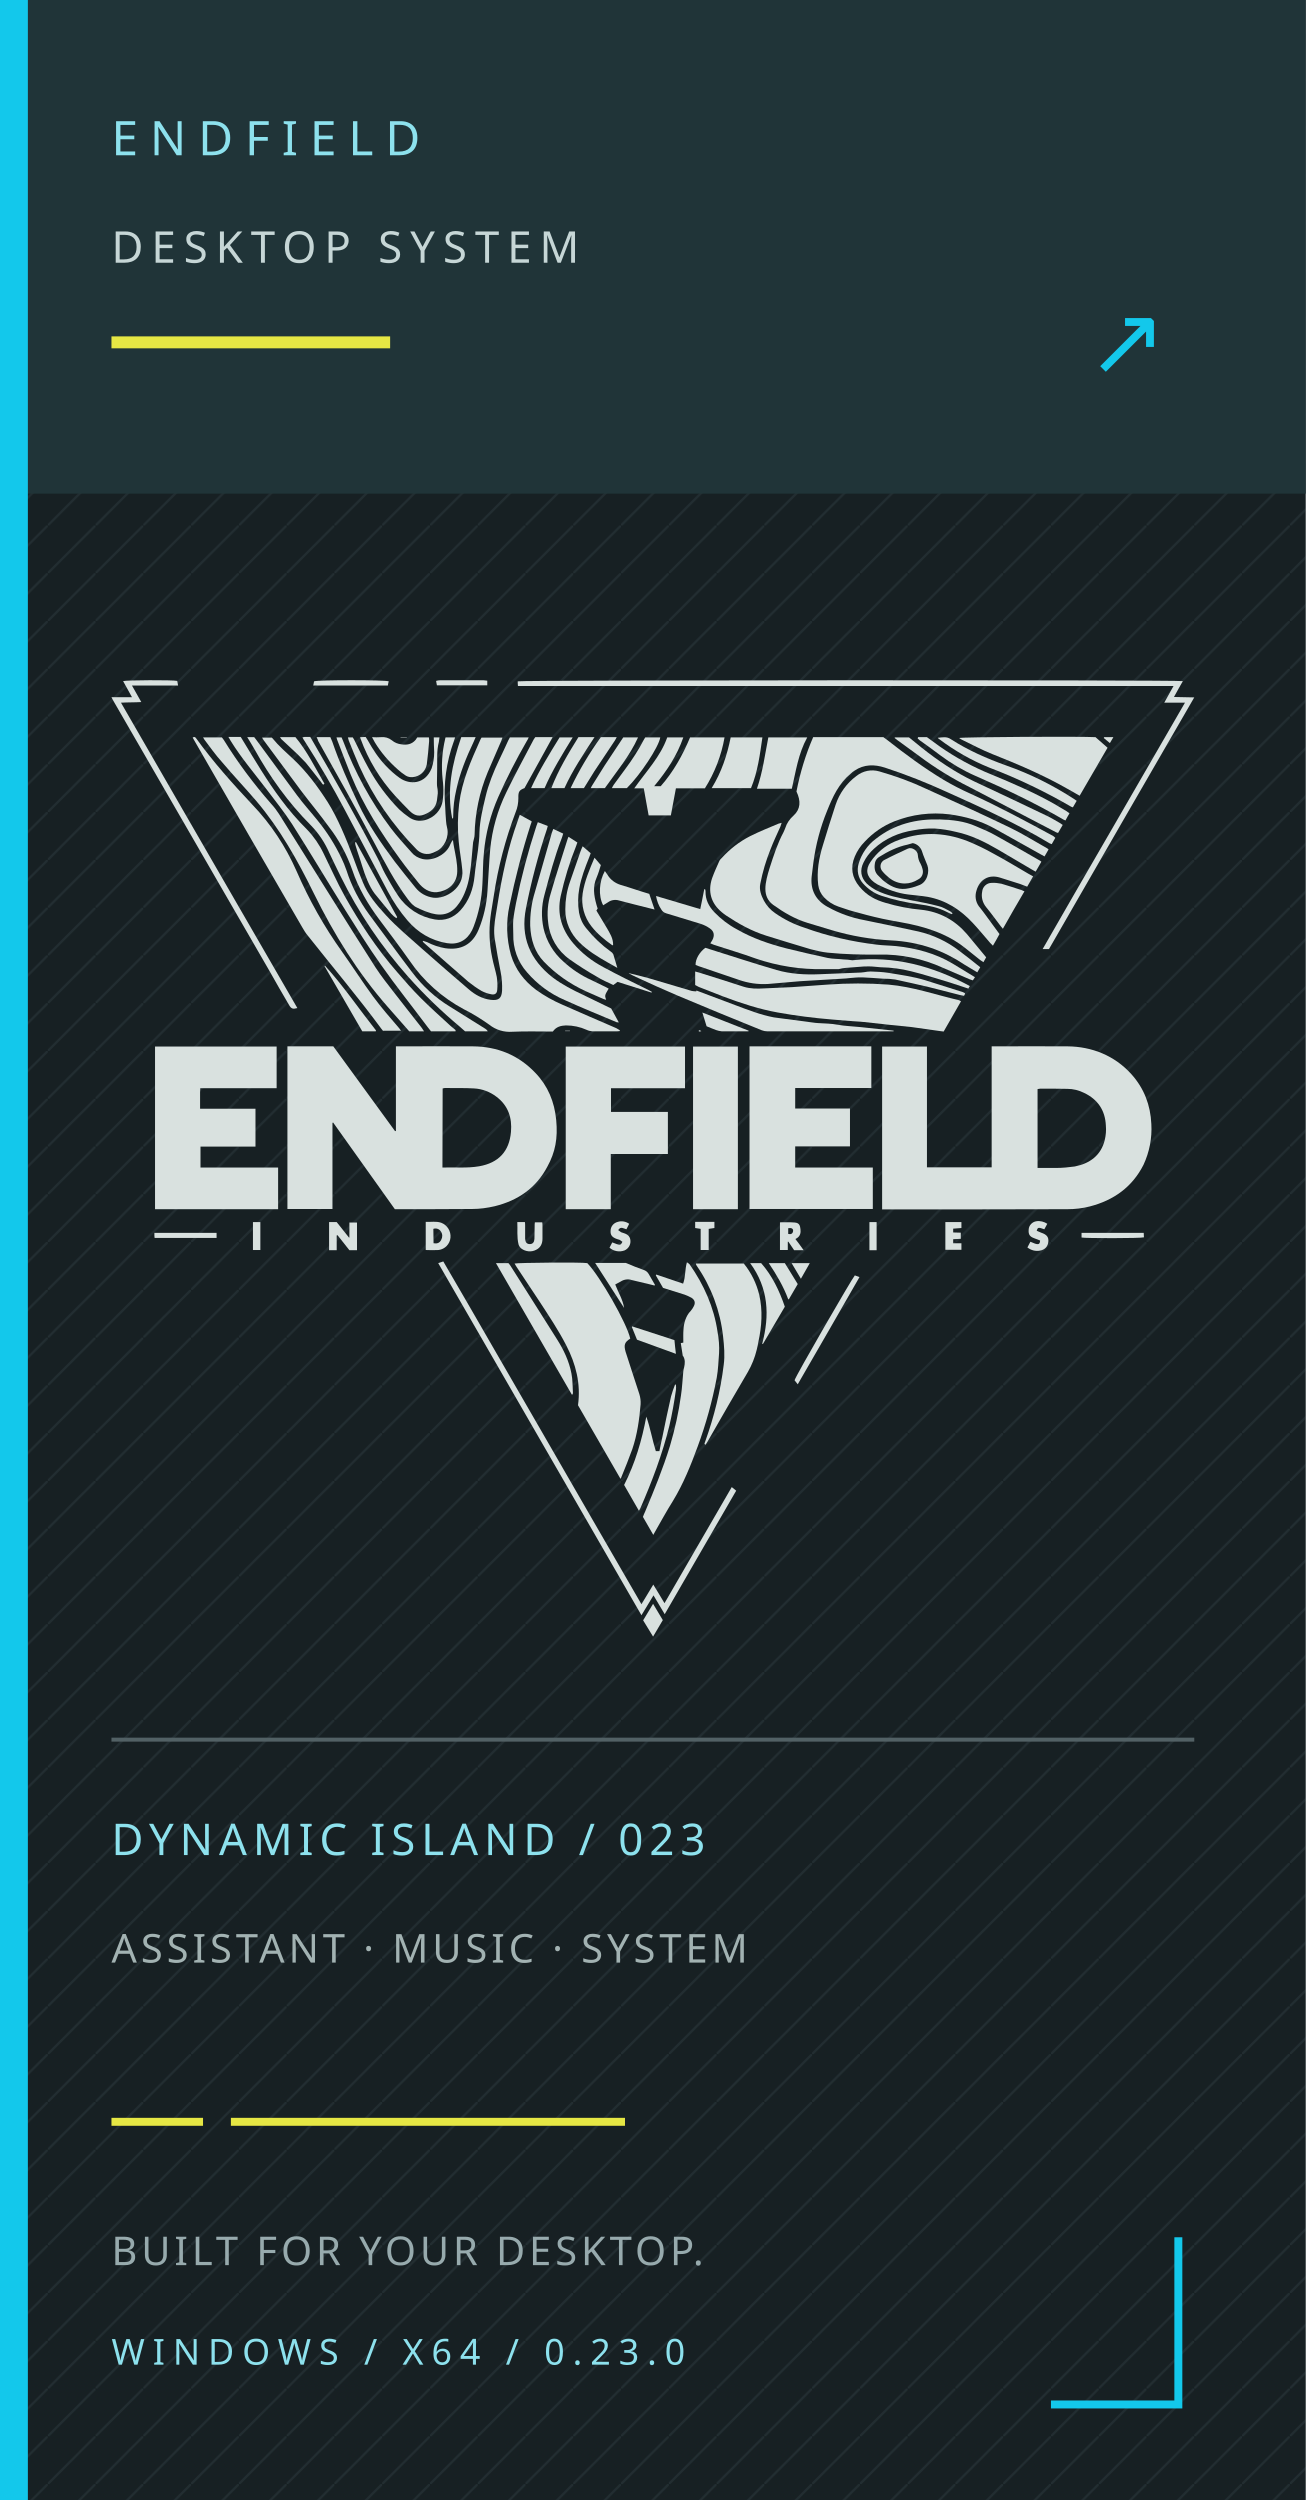
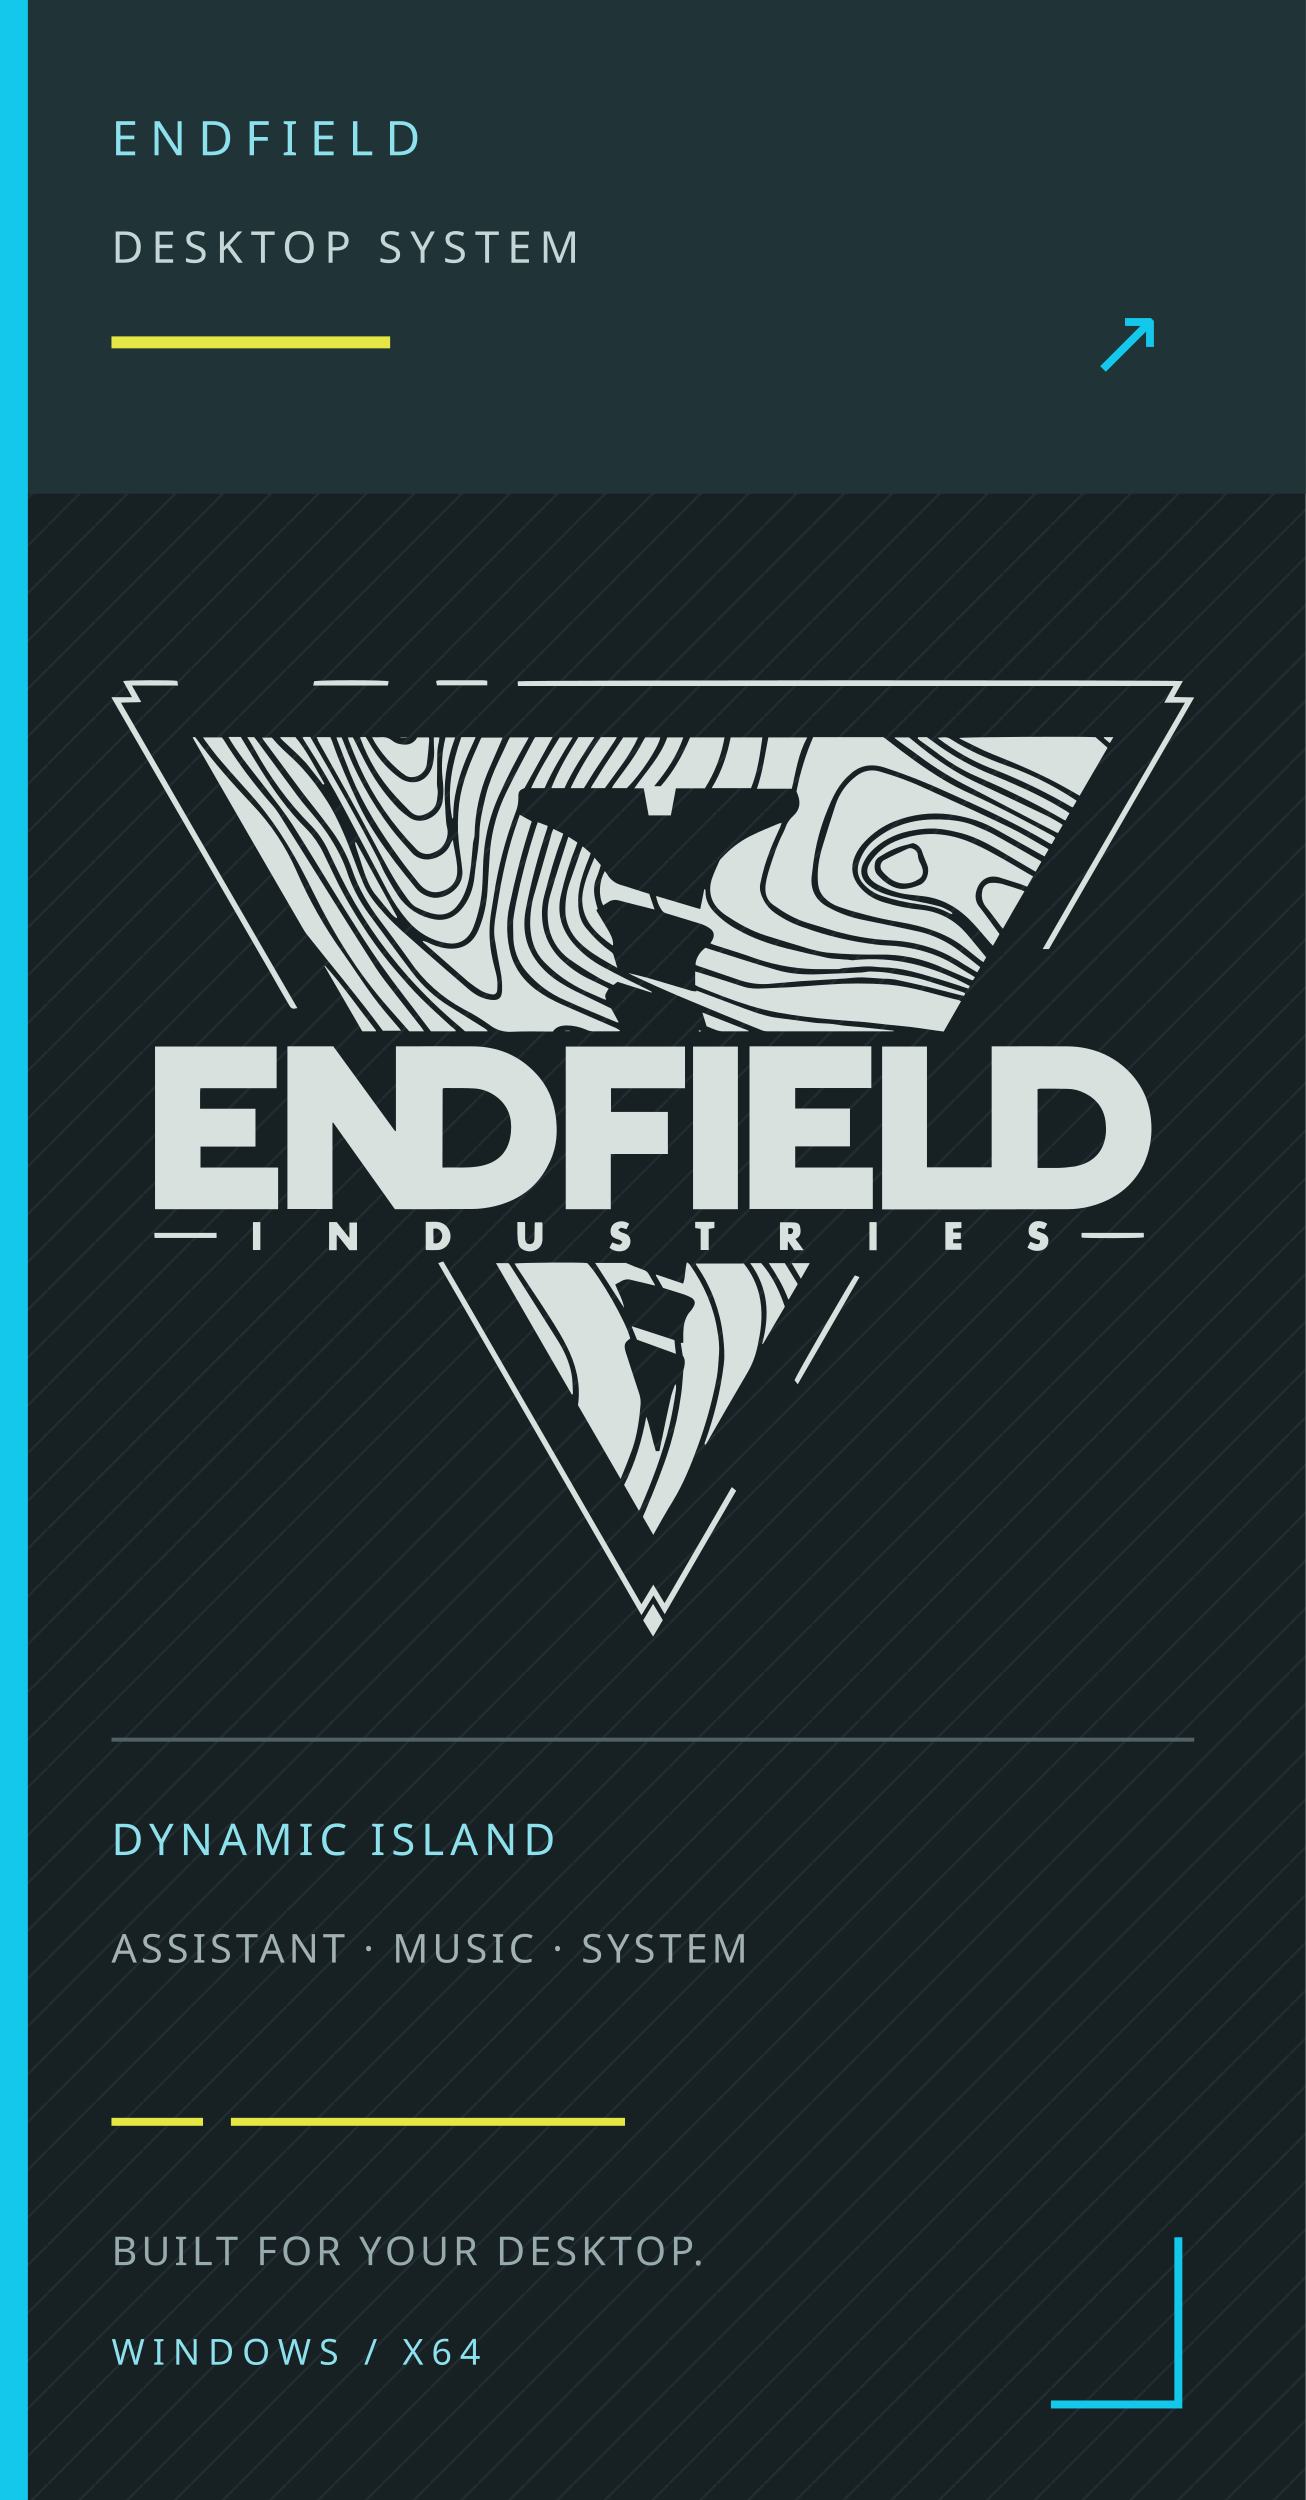
<svg xmlns="http://www.w3.org/2000/svg" width="656" height="1256" viewBox="0 0 328 628">
  <defs>
    <pattern id="lines" width="12" height="12" patternUnits="userSpaceOnUse">
      <path d="M0 12L12 0" stroke="#779097" stroke-width=".6" opacity=".12" />
    </pattern>
  </defs>
  <rect width="328" height="628" fill="#172023" />
  <rect width="328" height="628" fill="url(#lines)" />
  <path d="M0 0H328V124H0Z" fill="#203438" />
  <path d="M0 0H7V628H0Z" fill="#13c8eb" />
  <g font-family="Segoe UI,sans-serif">
    <text x="28" y="39" font-size="12" letter-spacing="3" fill="#8de1ed">ENDFIELD</text>
    <text x="28" y="66" font-size="11" letter-spacing="2" fill="#c6d6d6">DESKTOP SYSTEM</text>
    <path d="M28 86H98" stroke="#e6e744" stroke-width="3" />
    <text x="273" y="94" font-size="24" fill="#13c8eb">↗</text>
    <g transform="translate(28 155) scale(0.53125)" fill="#d9e1df">
      <g id="svg-def-game-logo">
        <path d="M104.5,239.2v40.7H83.2V203h21.7l29.2,40.1l0.4-0.1V203h1.6c11.6,0,23.2-0.1,34.8,0c11.6,0.1,21.5,4.1,29.5,12.5   c6,6.2,9.1,13.8,9.9,22.4s-0.4,15.1-4.2,22c-5.3,10.1-13.9,16-24.9,18.7c-3.5,0.8-7,1.3-10.6,1.3c-11.7,0.1-23.5,0.1-35.2,0.1H134   l-29.2-41L104.5,239.2 M156.5,260.3c5.9-0.2,11.6,0.4,17.4-0.6c9.1-1.6,14.2-7,15-16.2c0.6-6.7-1.3-12.5-6.9-16.7   c-3-2.3-6.7-3.7-10.5-3.9c-4.7-0.3-9.3-0.1-13.9-0.2l-1,0.2L156.5,260.3z" />
        <path d="M364.4,280v-76.9h21.2v57.1h30.6V203h1.8c11.4,0,22.8-0.1,34.1,0c11.4,0.1,22.2,4.3,30.2,13.2c6,6.7,9,14.6,9.4,23.5   c0.4,6.6-0.9,13.3-3.7,19.3c-5.3,10.5-14.1,16.8-25.4,19.7c-3.5,0.9-7,1.3-10.6,1.3c-28.7,0.1-57.5,0.1-86.2,0.1h-1.5 M437.9,260.5   h8.7c3,0,6-0.3,8.9-0.7c7.1-1.4,12.4-5.2,14.2-12.6c0.5-2.2,0.7-4.4,0.5-6.7c-0.3-7.2-3.8-12.4-10.3-15.5c-2.4-1.2-5.1-1.9-7.9-1.9   c-4.3-0.1-8.5-0.1-12.8-0.1l-1.3,0.2V260.5z" />
        <path d="M42,222.8c0,0.7-0.1,1.3-0.1,1.9v7.8h26.2v17.9h-26v9.9h36.7V280H20.6v-76.9h57.5v19.7H42z" />
        <polygon points="301.7,279.9 301.7,203 359.3,203 359.3,222.7 323.3,222.7 323.3,232.4 349.2,232.4 349.2,250.3 323.3,250.3   323.3,260.3 360,260.3 360,279.9  " />
        <polygon points="271.2,222.8 236.2,222.8 236.2,234 263.1,234 263.1,253.9 236.1,253.9 236.1,280 214.8,280 214.8,203.1   271.2,203.1  " />
        <path d="M446.3,104.4l-1.7,3l-1-0.4c-15.5-9.3-31.9-16.8-48.4-24.2c-9.6-4.4-19.4-8.3-29.5-11.6c-5-1.6-9.8-1.6-14.3,1.4   c-0.7,0.4-1.3,0.9-1.9,1.5c-5.6,4.6-8.5,11-11.1,17.5c-3.2,7.8-5.4,16.1-6.5,24.5c-0.3,2.2-0.5,4.4-0.8,6.5   c-0.7,6.4,1.9,11.4,7.6,14.5c5.4,3,11.2,5.1,17.2,6.2c8.6,1.8,17.1,3.5,25.7,5.4c6.9,1.6,13.5,4.7,19.1,9c3.4,2.5,6.7,5.2,10.1,7.9   c-0.5,0.8-0.9,1.6-1.4,2.4c-2.1-1.3-4.1-2.4-6-3.6c-4.9-3.3-10.2-6-15.7-7.9c-6.2-2.1-12.6-3.3-19.1-3.6   c-9.5-0.5-18.8-2.1-27.9-4.8l-11.6-3.5c-5.9-1.8-11.2-4.9-16.2-8.5c-2.6-1.9-3.7-4.5-3.7-7.6s1-6.6,2-9.8c1.9-5.9,3.7-11.6,6.6-17   c0.3-0.7,0.6-1.3,0.8-1.9c0.7-2.3,2.1-4.3,3.9-5.9c3.3-3,3.6-6.8,1.4-11.4c1.7-8.8,4.3-17.4,7.9-25.7H365l1.9,1.4   c8.5,6.7,17.2,13.1,26.6,18.8c4.1,2.4,8.3,4.6,12.6,6.5c13.4,6.1,26.4,13.1,39.3,20.1L446.3,104.4" />
        <path d="M240.7,407.5c-6.8-11.7-13.5-23.3-20.1-34.8c1.4-10.2-1-19.5-5.6-28.4c-3.7-7.2-8.2-13.9-12.7-20.8l-10.8-16.3l-0.9-1.5   c1.1-0.4,31.7-0.7,34.4-0.2c6,6.2,18.8,28.6,20.3,35.7c-2.7,1.7-3.1,3-2.2,6.2c2.2,6.7,4.3,13.4,6.5,20c0.5,1.6,0.7,3.2,0.6,4.9   c-0.6,7.2-1.6,14.3-3.9,21.1c-1.6,4.5-3.4,8.9-5.2,13.3C241.1,406.9,240.9,407.2,240.7,407.5" />
        <path d="M443.1,109.9l-1.9,3.3l-2-1.1l-21.8-12.2c-6.5-3.6-13.7-5.6-21.1-6.6c-8.8-1.1-17.8,0-26.1,3.3c-5.3,2.1-10.1,5.4-14,9.6   c-2,2-3.6,4.4-4.7,7c-2.2,5.2-1.4,10,2.2,14.3c3.6,4.3,7.6,6.3,12.5,7.7c5.4,1.6,11,2.7,16.6,3.2c8.7,0.9,16,4.9,21.7,11.5   c3,3.6,6,7.3,9.1,11c-0.4,0.7-0.8,1.4-1.3,2.3l-1.5-1l-7-5.6c-6.7-5.4-14.4-8.5-22.6-10.6c-5.4-1.4-11-2.1-16.5-3.3   s-9.5-2.3-14.2-3.6c-2.3-0.6-4.5-1.5-6.8-2.2c-2.6-0.9-4.9-2.4-6.8-4.4c-1.5-1.6-2.4-3.6-2.7-5.7c-0.8-6.5,0.3-12.8,2.2-18.9   c1.9-6.2,3.9-12.8,6-19.1c1.8-5.4,5.2-10.2,9.8-13.6c3.1-2.5,7.1-3.3,10.9-2.2c7.7,2.2,15.1,4.9,22.3,8.3c13.2,6,26.5,12,39.5,18.3   c6,2.9,11.7,6.5,17.6,9.8C442.7,109.5,442.9,109.7,443.1,109.9" />
        <path d="M208.7,196c-6.5,0-12.8-0.2-19.2,0.1c-3.9,0.3-7.8-0.9-10.8-3.3c-3.8-2.7-7.8-5.2-12-7.3c-10.3-5.5-19.2-13.4-25.8-23.1   c-4.7-6.7-9.6-13.1-14.5-19.7s-9.7-14.5-12.5-23c-2.6-7.4-6.3-14.3-11.1-20.5c-4.2-5.8-8.8-11.3-13.1-17   c-5.9-7.9-11.8-16-17.7-23.9l-0.8-1.3h4.6l0.4,0.4c2.9,3.6,6.3,6.5,9.6,9.6c6.5,6.1,11.7,13.1,16.5,20.6   c4.7,7.5,8.7,17.2,12.1,26.3c1.4,3.9,2.9,7.8,4.5,11.6c2.4,5.9,6.5,10.7,10.8,15.4c5.3,5.8,11.4,10.8,17.2,16   c7.3,6.5,14.7,12.8,22,19.1c3,2.6,6.4,4.5,10.4,5c4,0.5,5.2-0.9,5.4-4.4c0.1-3-0.1-6-0.7-8.9c-1-5-1.9-10-2.7-15.1   c-0.7-3.9-0.2-7.9,0.4-11.6c2.1-13.5,4.5-26.9,8.8-40c0.8-2.4,1.6-4.8,2.5-7.3c0-0.1,0.1-0.2,0.1-0.2l5.6,3.1   c-0.1,0.5-0.2,0.9-0.4,1.3c-4.1,12.7-7.4,25.5-10.1,38.6c-1.7,7.7-1.4,15.7,0.7,23.3c2.1,6.9,6.2,12.2,11.9,16.5   c3.9,2.8,8,5.1,12.4,7c8.5,3.8,17,7.4,25.5,11.1l1.7,1l-0.1,0.4l-1.3,0.1h-11.6c-1-0.1-1.9-0.3-2.7-0.7c-3.1-1.4-6.4-2.1-9.8-2.1   C212.5,193.2,210.3,193.7,208.7,196" />
        <path d="M401.7,181.7l-8.2,14.3l-2.3-0.3l-12.7-1.8l-10.8-1.1l-11.8-1.3l-6.8-0.5l-8.5-0.7c-8.6-0.7-17.1-1.8-25.5-3.3   c-8.9-1.6-17.4-4.4-25.9-7.6l-11.5-4.5L276,174v-6.4l1.8,0.5c7,2.2,14.1,4.4,21.1,6.7c3.2,1,6.4,1,9.6,0.8l13.3-0.6l16.8-1.2   c9.6-0.7,19.2-0.7,28.8,0c11.5,1,22.3,4.8,33.4,7.4L401.7,181.7" />
        <rect x="275" y="203.1" width="21.2" height="76.9" />
        <path d="M269.2,343.3l1.2-0.2c0-2.2-0.1-4.3,0.1-6.5c0.1-2.2,1-6.2,3.4-8.5c0.6-0.7,1.1-1.5,1.5-2.3c0.8-1.6,0.4-2.9-1.1-3.9   c-1.1-0.6-2.2-1.1-3.3-1.5l-10.2-3.2l-3.4-5.9l0.2-0.4l12.7,4.3c1.2-3.2,0.8-6.6,1.8-10.1c0.5,0.3,0.9,0.6,1.3,1   c6.7,9.6,11.5,20.2,13.2,32c0.6,3.3,0.9,6.7,0.7,10c-0.3,3.9-0.4,7.7-1.1,11.6c-2.1,11.1-5.1,21.9-9,32.5   c-3.3,9-6.8,17.7-11.8,25.9c-2.9,4.6-5.5,9.4-8.2,14.1l-1,1.8c-1.7-3-3.3-5.7-4.9-8.5c0.3-0.8,0.6-1.6,1-2.4   c4.3-10.2,8.5-20.5,11.8-31.2c2.3-7.8,4.1-15.8,5.2-23.9c0.6-3.8,0.7-7.6,1.1-11.4c0.1-0.6,0.2-1.3,0.4-1.9   c0.4-1.8,0.5-3.5-0.4-5.1c-0.2-0.1-0.3-0.3-0.3-0.5L269.2,343.3" />
        <path d="M408.3,170.3l-1,1.5l-1.5-0.5l-12.8-5.5c-9.4-4.3-19.7-6.4-30-6.2c-8.1,0.1-16.2-0.1-24.3-0.9c-2.7-0.3-5.4-0.9-8-1.6   c-7-2.1-14-4.2-21-6.4s-13.1-5.6-19.1-9.6c-0.7-0.5-1.4-1-2.1-1.6c-5-4.2-6.6-9.7-4.5-16c1-2.8,2.3-5.6,3.5-8.3   c0.3-0.5,0.7-1,1.1-1.3c3.8-4.2,8.3-7.7,13.4-10.3c4.4-2.2,8.9-4,13.4-5.9l1.5-0.4c-0.2,0.6-0.4,1.2-0.6,1.8   c-1.6,3.6-3.3,7.1-4.7,10.8c-2.1,5.2-3.7,10.6-4.8,16.2c-0.6,2.9,0.4,5.5,1.7,8c1.3,2.4,3.1,4.4,5.3,5.9c4.3,3,8.9,5.3,13.9,6.9   c11,4,22.4,6.6,34.1,8c3,0.4,6.2,0.4,9.3,0.7c9.4,1,18.5,3.4,26.7,8.3L408.3,170.3" />
        <path d="M435.8,122.6l-2.8,4.9l-3.4-1.3l-9.5-3c-5.2-1.6-9.6,0.8-11.1,6.2c-0.8,2.5-0.4,5.2,1.1,7.3c1,1.3,2.1,2.6,3,3.9l6.8,9.3   c-1,1.9-2,3.6-3.1,5.5l-1.3-1.3c-2.7-3.1-5.3-6.3-8.1-9.3c-5.9-6.4-12.8-10.9-21.5-12.5c-3-0.5-6-0.7-9.1-1.1   c-5.1-0.6-9.9-2.4-14.5-4.7l-1.7-1.1c-3.6-2.7-4.2-6-1.7-9.6c2.9-4.3,6.9-7.7,11.6-9.7c11.4-4.7,22.9-4.6,34.4-0.1   c4.2,1.7,8.3,3.7,12.2,5.9c5.6,3,11,6.3,16.5,9.5L435.8,122.6 M378.9,106.9l-2.4,0.7c-4.9,1-9.3,3.2-13.6,5.9   c-0.9,0.6-1.5,1.4-1.8,2.4c-0.5,2.4-0.4,4.7,1.6,6.5c0.7,0.6,1.2,1.3,1.9,1.9c3.2,2.7,6.7,4.7,11,4.2c2.1-0.3,4.1-0.8,6-1.6   c4.2-1.3,5.3-6.6,4.2-9.5s-1.8-4.2-2.5-6.5C382.7,108.9,381,107.3,378.9,106.9" />
        <path d="M128.5,195.8l-0.8-1c-11.1-15.1-23.3-29.5-34.9-44.2c-1-1.2-1.8-2.5-2.6-3.9c-17-29.3-34-58.6-50.9-88.1l-0.9-1.6   c0.7-0.5,1.2-0.3,1.6,0.3c8.1,11.2,17.3,21.5,26.7,31.5c8.7,9.1,15.7,19.7,20.8,31.3c5.9,13.6,13.1,26.4,21.7,38.4   c4.9,6.9,9.5,14.1,14.5,20.9c3.9,5.3,8.2,10.2,12.4,15.1l0.8,1.1H128.5z" />
        <path d="M443.3,157h-3l16.8-29.2c5.6-9.6,11.2-19.3,16.8-29l16.7-28.9l17-29.4h-9.8l4.4-7.9h-310c-0.1-0.9-0.1-1.6-0.1-2.2   c1.3-0.6,312.4-0.7,314.5-0.1c-1.4,2.4-2.7,4.8-4.2,7.5L512,38C488.9,77.9,466.1,117.4,443.3,157" />
        <path d="M280.4,391c0.1-0.4,0.2-0.9,0.4-1.3c4.2-11.7,7.2-23.8,8.7-36.1c0.6-4.4,0.2-9-0.3-13.4c-1.3-12-5.6-23.6-12.5-33.5   l-0.3-0.6c-0.1-0.1,0-0.2,0-0.4h22.6c3.5,4.3,6,9.4,7.3,14.8c1.7,7.4,1.2,14.8-0.4,22.2c-0.2,1.3-0.5,2.5-0.8,3.8   c-0.9,3.7-2.3,7.2-4.2,10.5c-6.5,11-12.8,22-19.1,33l-0.9,1.4L280.4,391" />
        <path d="M188.4,56.9h8.9c-0.3,0.7-0.6,1.3-1,1.9c-4.9,8.5-9.4,17.3-13.4,26.3c-3.7,8.4-6,17.3-6.8,26.4c-0.5,4.8-0.4,9.8-0.7,14.7   c-0.3,6.9-1.7,13.8-4.2,20.3l-0.7,1.6c-2.4,4.8-6.6,7-11.9,6.1c-7.6-1.3-13.7-5-18.6-10.7c-3.6-4.2-6.7-8.8-9.3-13.7l-20.2-38.3   c-5.9-11.2-12.3-22.1-19.2-32.9c-0.4-0.5-0.7-1.1-1-1.7l1-0.2H94l1.1,1.9c10.6,18.3,21.1,36.7,30.8,55.5c1.3,2.4,2.2,5,3.5,7.3   c1.3,2.4,3.9,7,6.1,10.3c4,6,10.3,10.1,17.4,11.3c4.7,0.8,8.8-0.8,12-4.2c4.2-4.6,6.2-10.2,6.8-16.4c0.4-4.1,1.1-8.2,1.6-12.2   c0.3-2.8,0.7-5.6,0.7-8.5c0.2-5.7,1.6-11.3,2.9-16.8c1.3-5.6,3.8-11.9,6.5-17.5c1.5-3,2.8-6,4.2-9L188.4,56.9" />
        <path d="M97,56.8h6.5l0.9,2.1c3.4,10,7.8,19.7,12.3,29.3s10.8,18.8,17.3,27.5c3.2,4.2,6.5,8.2,9.8,12.3c2.1,2.6,5,4.2,8.3,4.7   c6.1,0.8,14.7-4.8,13.8-13c-0.4-4.5-1.3-9-1.7-13.5c-0.6-6-0.5-11.9,0.2-17.9c1.3-10.7,5.6-20.4,9.9-30c0.2-0.5,0.4-0.9,0.7-1.3   h9.9c-0.2,0.6-0.4,1.1-0.6,1.6c-2.2,5-4.3,9.9-6.4,14.8c-3.9,9.4-6,19.4-6.2,29.6c0,1.2-0.5,2.3-0.7,3.5l-0.9,9.9   c-0.5,4.3-1,8.7-2.6,12.8c-0.7,2-1.7,4-2.9,5.8c-3.3,5-7.5,6.7-13.3,5.1c-2.4-0.7-4.6-1.6-6.8-2.7c-1.9-0.8-3.1-2.4-4.3-3.9   c-6.3-8.4-11.1-17.7-16-26.9c-8.6-16.1-17.5-32.1-26.4-47.9C97.6,58.1,97.4,57.6,97,56.8" />
        <path d="M195.3,80.9c-2.4,0.9-3,1.6-2.9,4.7c0,2.3-0.4,4.6-1.3,6.7c-4.8,12.7-8.3,25.9-10.3,39.4c-0.5,3.5-1.2,6.9-1.6,10.3   c-0.8,6.3-0.5,12.7,0.8,18.9c0.6,3.2,1.6,6.2,2.2,9.3c0.3,2,0.4,4.1,0.2,6.1c-0.1,1.7-1.1,2.4-2.7,2.1c-1.6-0.3-3.2-0.8-4.7-1.6   c-2.2-1.3-4.2-2.7-6.2-4.3c-7-6-13.9-12.2-20.9-18.3l-0.7-0.7l0.1-0.4l1.9,0.6c2.7,1.4,5.6,2.4,8.6,2.9c7.5,1.1,12.9-1.8,15.8-8.8   c2.4-5.8,3.8-12,4.2-18.3c0.5-6.6,0.7-13.2,1.3-19.8c0.9-9.3,3.5-18.4,7.6-26.8c4.1-8.5,8.6-16.7,13-25.1l0.7-1h8.2   C204.2,64.9,199.8,72.7,195.3,80.9" />
        <path d="M147.8,195.9h-7l-10.2-11.6c-14.2-16.2-25.4-34.3-34.9-53.6c-7.6-15.5-16-30.5-27.2-43.7c-5.3-6.2-11-12.2-16.3-18.5   c-3-3.3-5.6-7-8.3-10.6l-0.6-1h8.9l0.9,1.2c6.6,10.7,14.1,20.7,22.4,30.2c1.4,1.5,2.6,3.1,3.7,4.8c8.4,13.3,16.6,26.6,25,39.9   c6.8,10.9,13.7,21.8,20.6,32.6c2.8,4.3,6,8.3,9.1,12.3c4.2,5.5,8.5,10.8,12.7,16.2C147,194.6,147.3,195.2,147.8,195.9" />
        <path d="M457.8,84.5l-5.8-3.3c-11.4-6.5-23.4-11.6-35.5-16.4c-4.8-1.9-9.4-4.4-14-6.6c-0.6-0.3-1.2-0.6-1.7-1   c1.2-0.5,57.9-0.8,64.5-0.4l5.7,5L457.8,84.5" />
        <path d="M283.1,154.4l1-1.6c1.2-2.2,0.9-4.2-1.2-5.6c-1.3-0.9-2.7-1.6-4.2-2.1l-16.4-5c-1-0.3-1.8-0.9-2.3-1.8   c-1.3-1.9-2.1-4.1-2.5-6.4l20.9,6.2c0.7-3.2,1.3-6.3,1.9-9.4h0.4c0.1,0.3,0.2,0.7,0.2,1c-0.1,3.9,1.5,7,4.1,9.8   c3.2,3.3,6.8,6.1,10.8,8.2c7.3,4.2,15.2,6.9,23.4,9c6.5,1.6,13,3.1,19.5,4.5c2.4,0.5,5,0.4,7.4,0.7c1.4,0,2.8,0.2,4.2,0.4   c19.8-2.2,38.1,2.7,55.6,12.2c-0.3,0.4-0.5,0.8-0.7,1.2l-8.8-2.9c-6.1-1.8-12.1-3.8-18.3-5.3c-4.7-1.2-9.5-1.8-14.4-1.9   c-1.8-0.1-3.6-0.4-5.4-0.4c-1.6,0-3.2,0-4.7,0.2l-6.4,0.5c-1.1,0.1-2.3,0.3-3.4,0.6h-7.1c-10.9,0.2-21.7-1.5-32-5   c-6.5-2.4-13.2-4.3-19.8-6.5l-1.7-0.7" />
        <path d="M262.8,56.9h7.6c-3,8.7-7.9,16-13.8,23.1h3.1c6-6.8,10.4-14.7,13.9-23.1h16.3c-1.5,8.6-4.7,16.8-9.3,24.1h-13.7   c-0.8,4.3-1.6,8.5-2.4,12.8h-10.5c-0.7-4.2-1.6-8.5-2.3-12.8h-4.5C252.9,72.9,259.6,66,262.8,56.9" />
        <path d="M256.3,462.6l-5.7,9.4c-32.1-55.6-64-110.9-96.1-166.5l2.4-0.8c7.9,13.5,15.7,27,23.4,40.4l23.4,40.5l23.3,40.4l23.6,40.8   l5.6-9.3c1.8,3,3.5,5.7,5.3,8.8l31.8-54.9l2.1,1.7l-33.8,58.4L256.3,462.6" />
        <path d="M162.7,195.9h-11.6l-1.5-1.9c-7.4-9.9-15.1-19.5-22.2-29.6c-5.9-8.3-11.3-17-16.7-25.6c-8.5-13.6-16.7-27.4-25.3-40.9   c-3.8-5.9-8.3-11.4-12.5-17c-5.6-7.3-11.6-14.4-16.5-22.3l-1.1-1.9h5.8c0.3,0.5,0.7,1,1,1.6c5.8,9.5,11.4,19.1,18.1,28   c3.7,5,7.8,9.7,12.2,14.1c3.2,3.3,5.9,7.2,7.9,11.4c3.3,6.7,6.3,13.5,9.9,20c7.2,12.8,15.2,25,24.9,36.1c3.6,4.2,7.3,8.4,11.2,12.3   c3.9,3.9,9.3,8.8,14,13.1l2.4,2L162.7,195.9" />
        <path d="M64.2,56.8h3.3c0.4,0.6,0.9,1.1,1.3,1.7c6.3,8.5,12.5,17.1,18.9,25.7c3,4.1,6.5,7.9,9.7,11.9c4.5,5.5,8.3,11.5,11.4,18   c0.9,1.8,1.6,3.7,2.3,5.6c2.4,7.5,6.1,14.6,10.8,21c6.8,9.1,13.4,18.3,20.3,27.3c4.9,6.5,10.9,12,17.8,16.2l16.8,10.5   c0.5,0.3,0.9,0.7,1.1,1.2h-10.7l-2.5-2.2c-8.6-7.2-16.8-15.1-24.3-23.5c-12.8-14.4-23.6-30.4-32.1-47.7c-1.8-3.7-3.6-7.3-5.3-11   c-2.1-4.8-5-9.2-8.6-12.9c-10.8-10.8-19.5-23-26.9-36.3C66.5,60.5,65.4,58.8,64.2,56.8" />
        <path d="M236.3,185.1l3.6,6.6l-1-0.1c-8.2-3.5-16.5-6.8-24.6-10.5c-6.8-2.9-12.9-7.4-17.8-13.1c-4.4-4.9-6.7-11.4-6.5-18   c0-2.2-0.2-4.5,0-6.8c0.2-2.2,0.8-5.3,1.3-8c2.5-12.3,5.7-24.4,9.6-36.3c0.2-0.6,0.4-1.1,0.7-1.9l4.7,1.8c-0.1,0.6-0.3,1-0.4,1.5   c-4.1,12.2-7.4,24.7-9.9,37.4c-2.7,13.6,1.9,24.3,12.6,32.7c4.5,3.4,9.4,5.9,14.5,8.3L236.3,185.1" />
        <path d="M106.4,56.9h2.4c0.2,0.6,0.6,1.3,0.8,1.9c5.5,14.6,13,28.4,22.4,40.9c3.1,4.1,6.6,7.9,9.9,11.6c1.3,1.6,3.1,2.6,5.1,3.1   c4.7,1.1,10.6-1.7,12.8-6c0.4-1,0.9-1.9,1.4-2.8h0.3c0.1,1.1,0.3,2.2,0.5,3.3c0.7,3.8,1.6,7.5,1.5,11.4c-0.1,6.2-4.9,9.3-9.6,9.8   c-3.6,0.3-6.6-1.7-8.8-4.5s-5.9-7.3-8.6-11.1c-9.1-12.5-17.4-25.4-23.3-39.8c-2.2-5.6-4.4-11.1-6.5-16.7   C106.6,57.5,106.5,57.2,106.4,56.9" />
        <path d="M403.6,177.9c0,0.2,0,0.4-0.1,0.5c-0.1,0.3-0.3,0.5-0.4,0.7l-1.6-0.3l-14.9-3.8c-5.3-1.3-10.6-2.4-16-3.6   c-1.9-0.3-3.9-0.4-5.9-0.4c-3.1-0.2-6.2-0.5-9.3-0.6c-3.1-0.1-4.2,0.2-6.2,0.3l-1.9,0.2l-21.7,1.3l-15.1,1.3c-4.8,0.3-9.5-0.4-14-2   l-18.8-6.4l-1.5-0.6c-0.1-2.7,1.8-6,4.6-8.1l1.9,0.6c10.6,3.3,21.1,6.8,31.8,9.9c6.6,1.9,13.5,2.3,20.3,2l19.6-0.8   c1-0.1,2-0.2,3-0.4l1.6-0.1c2.7,0.1,5.4,0.2,8.1,0.6c6,1,12.1,1.8,17.9,3.6l17.7,5.6L403.6,177.9" />
        <path d="M158,56.9h4.5c-0.2,0.7-0.4,1.3-0.6,1.8c-3.6,9.9-5,20.4-4.1,30.9c0.1,2.3,0.2,4.5,0.4,6.8c0.1,1.1,0.2,2.1,0.5,3.2   c1.1,4.2-1.3,9.5-5.2,11.2c-0.9,0.5-1.8,0.8-2.8,1.1c-2.4,0.5-4.8-0.3-6.5-2.1C133,98.4,123.7,85,117.1,70.3   c-1.7-3.9-3.3-7.9-4.9-11.9c-0.1-0.4-0.2-0.9-0.4-1.5h2.3l0.7,1.2c2.2,4.5,4.4,9.1,6.8,13.4c3.9,7.1,8.8,13.7,14.5,19.5   c1.4,1.3,2.9,2.5,4.5,3.6c4.7,3.5,10.5,1.1,13.2-1.9c2.7-3,2.9-5.7,3.1-8.9c0.1-2.4,0-4.7-0.3-7c-0.7-6.4-0.3-12.9,1.2-19.2   C157.8,57.4,157.9,57.1,158,56.9" />
        <path d="M245.1,168.5c2.9,0.7,5.8,1.4,8.7,2.2l20.6,6.1c0.7,0.1,1.4,0.2,2.1,0.2c0.1-0.1,0.1-0.3,0.1-0.4l18.6,7   c5.9,2.2,11.7,4.5,18,5.7l4.5,0.6l15.2,2l1.3,0.1c3.1,0.2,6.2,0.2,9.3,0.8s7.1,0.7,10.7,1.1l15,1.6l0.7,0.1   c-0.1,0.1-0.1,0.2-0.1,0.3h-59.7c-0.9,0-1.8-0.2-2.6-0.5c-13.3-5.4-26.6-10.8-39.8-16.4c-6.6-2.8-13.2-5.8-19.7-8.8   c-1-0.4-1.9-1-2.8-1.4C244,168.5,245,168.6,245.1,168.5" />
        <path d="M0,37.9h9.7l-4.2-7.6c1.2-0.5,23.6-0.6,25.6-0.1c0.1,0.6,0.2,1.3,0.4,2.2H9.7c1.6,2.7,2.8,5.1,4.4,7.8   c-3.3,0.2-6.3,0.1-9.6,0.3c27.8,48.2,55.6,96.4,83.4,144.4c-2.2,0.6-2.9,0.3-3.9-1.4c-3.1-5.3-6.2-10.6-9.2-16L1,39.8   C0.7,39.4,0.5,38.8,0,37.9" />
        <path d="M235.1,175.7c-1.9,3.2-1.9,3.2-1.2,5.3l-1.3-0.4c-2.8-1.3-5.6-2.4-8.4-3.7c-7.4-3.4-14.1-8.1-19.7-13.9   c-4.5-4.7-6.2-10.5-6.5-17c-0.1-5.4,0.6-10.7,2.2-15.9l8-28l0.7-1.9l4.7,2.2c-0.3,0.8-0.4,1.6-0.7,2.2c-3.4,8.8-5.8,17.9-8.2,26.9   c-1.4,5.1-1.5,10.5-0.4,15.7c1.4,6.1,4.7,11.6,9.4,15.7c3.9,3.6,8.4,6.6,13.3,8.8l6.8,3.3L235.1,175.7" />
        <path d="M397.4,140.5c-0.8-0.3-1.6-0.6-2.3-1c-4.2-2.2-8.8-3.1-13.4-3.7c-6-0.8-11.9-2.1-17.6-4c-3.4-1.1-6.4-3.2-8.8-5.9   c-2.2-2.5-3-6-2-9.3c1.4-4.7,4.2-8.8,8.1-11.7c8.9-7,19.1-9.5,30.3-9.2c5.9,0.2,11.6,0.8,17,3.2c3.3,1.4,6.5,2.7,9.6,4.5   c6.8,3.8,13.7,7.7,20.4,11.6c0.4,0.2,0.7,0.4,1,0.7l-2.7,4.7l-1.6-0.9l-16.3-9.6c-6.2-3.6-12.6-6.8-19.7-8.3   c-3.3-0.8-6.7-1.4-10.2-1.6c-3.3-0.1-6.6,0.2-9.8,0.8c-7.1,1.1-13.6,3.9-18.9,8.8c-2,1.8-3.7,4-4.9,6.5c-1.8,3.6-1.3,7,1.5,9.9   c1.4,1.3,3,2.4,4.7,3.3c4.9,2.4,10.3,3.5,15.7,4.5c5.3,1,9.1,1.7,13.6,2.9c1.9,0.4,3.6,1.5,5.4,2.4c0.4,0.3,0.8,0.6,1.2,1   L397.4,140.5" />
        <path d="M239.3,172.5l-2,1.5c-2.7-1.3-5.4-2.4-7.9-4c-4.4-2.5-8.6-5.2-12.7-8.1c-5.8-4.1-9.5-10.4-10.2-17.4   c-0.6-4.6-0.2-9.3,1.2-13.8c2.5-8.7,5.3-17.2,8-25.8c0.1-0.3,0.3-0.7,0.4-1l4.2,2.7c-0.2,0.6-0.4,1.2-0.6,1.7   c-3.1,7.7-5.5,15.6-7.3,23.7c-1.8,8.4,0.5,15.8,5.9,22.2c4,4.7,8.9,8.5,14.4,11.4c7,3.8,14.2,7.3,21.3,10.8l1.5,0.8   c0,0.1-0.1,0.2-0.1,0.4L239.3,172.5" />
        <path d="M152.4,56.9h2.7c-0.1,0.7-0.2,1.5-0.3,2.2c-1.1,4.2-0.7,8.6-0.8,12.9c0,2.2-0.1,4.3-0.1,6.4s0.2,2,0.3,3   c0.1,0.7,0.1,1.3,0.1,2c-0.1,1.1-0.3,2.2-0.4,3.3c-0.5,3.6-3,5.5-6,6.7s-5.1,0.1-7.1-1.9s-4.5-4.6-6.7-7   c-7.1-7.8-12.7-17-16.3-26.9c-0.1-0.2-0.1-0.4-0.2-0.8l2.6-0.1l1,1.6c2.4,4.3,5.1,8.5,8.6,12.1c2,2.1,4.1,4,6.5,5.7   c4.7,3.3,12,3.1,15.1-4.6c0.8-2.4,1.2-5,1.2-7.6C152.5,61.6,152.4,59.3,152.4,56.9" />
        <path d="M217.7,367.7l-35.9-62.2h5.9c0.4,0.4,0.7,0.9,1,1.3c7.3,11.6,14.7,23.1,21.9,34.6c3.2,5,5.8,10.5,6.9,16.3   c0.6,3,0.5,6,0.7,9.1c0,0.3-0.1,0.5-0.1,0.7L217.7,367.7" />
        <path d="M329,56.9c-4.3,7.8-5.4,16.2-7.3,24.3h-16.5c2.8-8.1,3.8-16.2,5.4-24.3L329,56.9z" />
        <path d="M266.9,363c0.1,0.8,0.1,1.7,0,2.5c-0.8,5.7-1.8,11.4-3.1,16.9c-3.3,13.5-8.2,26.3-13.7,39l-0.7,1.2l-7-12.2   c5.2-10.2,8.4-21.1,10.5-32.3c1.9,5.3,2.8,10.9,4.5,16.3h1.7c0.4-2.1,0.8-4.2,1.3-6.2c1.3-6.5,2.7-13.1,4.2-19.7   c0.5-1.9,1.2-3.8,1.9-5.6L266.9,363z" />
        <path d="M283.8,80.9c4.7-7.6,7.3-15.6,9-24h15c-1.2,8.2-2.2,16.3-5.4,24H283.8z" />
        <path d="M239.2,165.9l-4.6-2.6c-4.8-2.7-9.6-5.7-13.5-9.6c-3.9-3.9-6.6-9.3-6.5-15.5c0-4.4,0.7-8.8,2.2-13c1.7-4.8,3.3-9.6,5-14.4   c0.3-0.8,0.6-1.6,1-2.4l3.8,3.3l-0.7,1.9c-1.9,4.8-3.8,9.6-4.7,14.8c-0.7,3.8-0.7,7.6-0.1,11.4c0.5,2.8,1.7,5.4,3.6,7.6   c3.3,4.1,7.1,7.7,11.4,10.8c0.5,0.3,0.9,0.7,1.2,1.3C237.9,161.5,238.5,163.6,239.2,165.9" />
        <path d="M370.4,56.9h6.7c1.9,1.5,3.9,3.2,5.9,4.8c7.8,6.2,15.9,11.7,24.9,16c11.4,5.3,22.9,10.8,34.2,16.2c2.2,1,4.2,2.3,6.2,3.4   l1.5,1l-2.2,3.8l-0.9-0.3l-41-21.4c-8.4-4.2-16.3-9.1-23.8-14.7l-10.3-7.5l-1.3-1C370.4,57.1,370.4,56.9,370.4,56.9" />
        <path d="M144.6,56.9h5.5c0.1,0.6,0.1,1.2,0.1,1.8c-0.3,3.6-0.6,7.3-1.1,11c-0.6,3.3-3.3,5.7-6.6,6c-1.2,0.1-2.3-0.1-3.3-0.7   c-1.4-0.9-2.7-1.9-3.9-3c-4.2-3.7-7.9-8-10.8-12.8l-1.3-2.4c1.4,0.1,2.8,0.1,4.2,0c1.9-0.2,3.7,0.3,5.2,1.5   c1.3,1.1,2.8,1.7,4.5,1.9c2.6,0.4,4.9,0,6.7-2.1L144.6,56.9" />
        <path d="M381.4,56.8h4.2l5.9,4.3c7.7,5.4,16,9.9,24.7,13.4c9.9,4.1,19.9,8.4,29.3,13.7l6.1,3.6l1.4,1c-0.7,1.2-1.3,2.2-1.9,3.4   l-0.9-0.4c-13.4-7.8-27.5-14.5-41.7-20.7c-5.9-2.6-11.5-5.9-16.7-9.8c-3.1-2.4-6.4-4.7-9.6-7l-1-0.9   C381.3,57,381.4,56.9,381.4,56.8" />
        <path d="M456.4,86.9l-1.8,3.1l-0.8-0.3c-12.4-7.2-25.3-13.4-38.7-18.5c-8.4-3.4-16.3-7.9-23.6-13.4c-0.3-0.2-0.6-0.4-0.8-0.7   c2.2-0.2,4.2-0.7,6.1,0.6c8.2,5.3,17.1,9.2,26.3,12.5c11.4,4,22.2,9.4,32.3,16L456.4,86.9" />
        <path d="M431.7,129.7c-3.5,5.9-6.8,11.7-10.2,17.7l-1-1.2c-2.3-3-4.5-6.1-6.9-9c-1.7-2.1-2.4-4.7-1.9-7.3c0.2-2.4,2.2-4.2,4.5-4.2   c1.5-0.1,3.1,0.1,4.6,0.4c3.2,0.9,6.3,2,9.5,3L431.7,129.7" />
        <path d="M228.4,113.8l3,3.5c-0.6,2-1.2,4-2,5.9c-1.9,4.2-1.3,8.4-0.1,12.7c0.1,0.6,0.4,1.2,0.6,1.9l-0.6,1l4.8,8   c1.5,2.6,3.2,5.1,3.1,8.3c-0.2,0.1-0.3,0.1-0.4,0.1c-3.6-2.6-7-5.3-9.8-8.9c-3.5-4.4-5-10-4.2-15.6   C223.7,124.8,226,119.5,228.4,113.8" />
        <path d="M307.7,343.6c3.6-13.4,3-26.3-5.7-38.1h5.2c5.2,5.9,8.6,13,11.2,20.6L308,343.8L307.7,343.6" />
        <path d="M254.3,130.9c0.9,2.5,1.6,4.9,2.5,7.4l-1.6-0.4c-5-1.3-10.2-2.5-15.3-3.9c-1.7-0.5-3.6-0.2-5,0.8l-2.4,1.5   c-2.4-4.5-1.9-11.4,0.8-16.2l1.2,1.7c1.4,2.4,3.7,4.1,6.4,4.9C245.4,128,249.8,129.6,254.3,130.9" />
        <path d="M228.7,305.4h14.5c3.1,1.3,5.7,2.4,8.4,3.3c1,0.3,1.9,1,2.4,1.9c1,1.8,2.1,3.5,3,5.2l-0.2,0.3l-2.4-0.6l-8.4-2   c-1.7-0.6-3.7-0.3-5.2,0.7l-2.6,1.4c1.4,3.7,3.6,7.1,4.2,11.1L228.7,305.4" />
        <path d="M259.5,56.9c-0.7,4.5-9.4,17.7-15.8,24h-7.1c0.4-0.7,0.6-1.2,0.9-1.6c1.9-2.5,3.6-5,5.5-7.5c3.3-4.4,6.3-9.1,8.8-13.9   l0.6-1L259.5,56.9z" />
        <path d="M242,56.9h7c-4,8.9-10.2,16.2-15.7,24h-6.7c0.4-0.7,0.6-1.2,0.9-1.6c1.9-3,3.8-6.1,5.7-9.1C236.1,65.8,239,61.4,242,56.9" />
        <path d="M231.4,56.8h7.5c-0.3,0.6-0.6,1.2-1,1.8L228.3,73c-1.7,2.6-3.2,5.3-4.9,7.9h-6.3C221.1,72.5,225.9,64.4,231.4,56.8" />
        <path d="M220.8,56.8h7.6c-5.2,8-10.4,15.7-14.2,24.1H208C211.3,72.3,216,64.5,220.8,56.8" />
        <path d="M211.9,56.9h6.2c-4.9,8-9.7,15.7-13.3,24h-6.4C202.3,72.4,207.1,64.7,211.9,56.9" />
        <path d="M351.5,311.3l2.2,0.8c-9.7,17-19.4,33.7-29.2,50.7l-1.5-1.9C323.2,359.4,350.3,312.5,351.5,311.3" />
        <path d="M161.1,95.2c-2.6-13.2-0.1-25.8,4.3-38.4h6.8c-0.4,0.9-0.6,1.5-0.9,2.1c-3.5,7.4-6.6,14.9-8.3,23c-0.9,3.9-1.4,8-1.4,12   c0,0.4,0,0.9-0.1,1.3H161.1" />
        <path d="M102.9,286.1h3.6l5.8,7.3h0.2v-7.1h3.6v13.1h-3.6l-5.6-7.1l-0.4,0.1v7h-3.6V286.1z" />
        <path d="M101,164.9c8.8,9.7,16.1,20.5,24.1,30.6c-0.1,0.1-0.1,0.3-0.1,0.4h-6.4l-17.9-30.9L101,164.9" />
        <path d="M248.5,341.7c-0.8-1.9-1.6-3.9-2.4-5.9l0.1-0.4l20,6.5c0.2,2.1,0.4,4.2,0.7,6.5L248.5,341.7" />
        <path d="M148.6,299.3V286c2.4,0.1,4.9-0.4,7.3,0.4c2.9,1.1,4.7,4,4.4,7.1c-0.3,3-2.6,5.4-5.6,5.8   C152.7,299.4,150.6,299.4,148.6,299.3 M152.3,296.1c1.6,0.3,2.9-0.1,3.6-1.6c0.7-1.2,0.7-2.7-0.1-3.9c-0.7-1.2-2.2-1.8-3.6-1.3   L152.3,296.1z" />
        <path d="M323.4,294.1c1.3,1.7,2.5,3.3,3.9,5.3h-4.5l-2.7-4h-0.3v3.9h-3.7v-13.1c2.4,0,4.7-0.1,7,0.1c2.3,0.2,2.5,1.6,2.7,3.2   c0.2,1.6-0.1,3.2-1.7,4.2L323.4,294.1 M320,289v2.7c1.3,0.3,2.1-0.1,2.3-1.3C322.5,289.1,321.3,288.7,320,289" />
        <path d="M134.7,142.4c-0.9-0.6-1.7-1.3-2.4-2.1c-2.7-3.2-5.3-6.4-7.9-9.6c-2.5-3.3-4.5-8.5-5.9-13.1c-0.9-3.1-2.1-6.2-3-9.3   c-0.2-0.6-0.3-1.1-0.3-1.7l0.4-0.2c6.5,11.9,13,23.7,19.5,35.5L134.7,142.4" />
        <path d="M191.9,286.1h3.6c0.1,0.6,0.1,1.1,0.1,1.7v6.2c0.1,1.6,0.8,2.5,2.2,2.5s2.1-0.9,2.2-2.4c0.1-1.6,0-4,0.1-5.9   c0-0.7,0-1.3,0.1-2h3.5c0.1,0.6,0.1,1.1,0.1,1.7v6.1c0,2.3-0.9,4.2-3,5.2c-2.2,1.2-5,0.9-7-0.6c-0.6-0.5-1.1-1.2-1.3-1.9   C191.6,293.1,192.1,289.6,191.9,286.1" />
        <path d="M324.5,315.4l-4.2,7.2H320c-2.2-6-5.5-11.6-9.2-17.1h7.6L324.5,315.4" />
        <path d="M95.4,32.4c0.2-0.9,0.3-1.5,0.4-2c1.6-0.7,33.7-0.7,35.3,0c-0.2,0.7-0.3,1.3-0.4,2H95.4z" />
        <path d="M244.8,286.9c-0.4,0.9-0.9,1.7-1.3,2.6c-1.3-0.3-2.7-1.6-3.9,0.4l1.4,1l1.5,0.5c2,0.7,2.8,1.8,2.9,3.6   c0.1,1.9-1,3.7-2.8,4.5c-2.4,0.9-5.2,0.4-7.1-1.3l1.3-2.5c3.8,1.5,3.9,1.5,4.8-0.3c-0.4-0.3-0.9-0.6-1.3-0.9l-1.3-0.4   c-2.3-0.8-3.1-1.9-3-3.8c0-2.1,1.4-3.8,3.4-4.3C241.2,285.4,243.2,285.8,244.8,286.9" />
        <path d="M441.1,289.5c-2.8-1-3.1-1-3.6,0.7c0.7,0.3,1.4,0.6,2.1,0.9c2.7,0.9,3.6,2.1,3.4,4.3c-0.2,2.2-1.6,3.8-4,4.2   c-2.1,0.4-4.2-0.2-5.9-1.5l1.4-2.7c3.6,1.6,4.5,1.6,4.6-0.6l-2.6-1c-2.3-0.8-3-1.8-2.8-4.2c0.1-2,1.7-3.6,3.6-3.9   c1.8-0.3,3.7,0.2,5.2,1.2L441.1,289.5" />
        <path d="M100.1,79.3c-0.4-0.4-0.7-0.8-1-1.3c-2.4-3-4.7-6.1-7.2-9.1c-1.2-1.3-2.5-2.6-3.8-3.9l-7.8-7.3l-0.6-0.9H87   c5.6,6.7,9.3,14.5,13.7,22L100.1,79.3" />
        <path d="M394.3,299.3v-13.2h7.6v2.8l-3.9,0.3v1.8l3.6,0.1v2.9l-3.6,0.2v1.9h3.9v3.1H394.3z" />
        <path d="M281.4,193.5c-0.7-2.4-1.3-4.3-2-6.5l21.9,8.6c-0.1,0.1-0.1,0.2-0.1,0.3h-12.6c-0.9-0.1-1.9-0.3-2.7-0.6   C284.2,194.7,282.7,194,281.4,193.5" />
        <path d="M49.7,291.2v2.4H20.4c0-0.3-0.1-0.7-0.1-1v-1.4H49.7z" />
        <path d="M458.7,293.4v-2.2h29.4c0,0.7,0.1,1.4,0.1,2.1C486.9,293.8,460.5,293.8,458.7,293.4" />
        <path d="M251.4,474.4c1.6-2.6,3-5,4.7-7.8l4.6,7.7l-4.6,7.8L251.4,474.4" />
        <path d="M278.6,289.3l-2.6-0.4v-2.9h9.1v2.9l-2.7,0.4v10h-3.8V289.3z" />
        <path d="M153.9,32.4l-0.4-2.2c0.6-0.2,1.3-0.3,1.9-0.3H176l1.7,0.2v2.2H153.9z" />
        <rect x="358.4" y="286.1" width="3.4" height="13.3" />
        <rect x="66.9" y="286.1" width="3.5" height="13.2" />
        <path d="M330.2,305.5l-4.2,7.4l-4.4-7.4H330.2z" />
        <path d="M473.7,56.9l-1.6,2.7l-2.9-2.4l0.2-0.4H473.7z" />
        <path d="M139.7,57.1h-3v-0.2h2.9C139.6,57,139.6,57,139.7,57.1" />
        <path d="M214.5,195.6h2.3v0.2h-2.3V195.6" />
        <path d="M277.8,195.5c0.1-0.1,0.3-0.2,0.4-0.1c0.1,0.1,0.4,0.1,0.7,0.4l-0.7,0.2l-0.5-0.1V195.5" />
        <path d="M375.1,126c-2.7,0-5.3-1-7.4-2.7c-1.1-0.9-2.2-1.9-3.1-3c-1.3-1.4-1.3-3.6,0.1-4.9c0.3-0.3,0.6-0.5,0.9-0.6   c3.6-1.9,7.3-3.6,11-5.3c1.9-0.9,4.7,1,4.7,3.1c0.1,1.4,0.5,2.8,1.3,4.1c0.4,0.8,0.7,1.6,0.9,2.4c0.6,2-0.2,4.1-2.1,5   C379.5,125.3,377.4,126,375.1,126" />
      </g>
    </g>
    <path d="M28 437H300" stroke="#526165" />
-     <text x="28" y="466" font-size="11" fill="#8de1ed" letter-spacing="1.5">DYNAMIC ISLAND / 023</text>
+     <text x="28" y="466" font-size="11" fill="#8de1ed" letter-spacing="1.5">DYNAMIC ISLAND</text>
    <text x="28" y="493" font-size="10" fill="#a2b2b2" letter-spacing="1">ASSISTANT · MUSIC · SYSTEM</text>
    <path d="M28 533H51M58 533H157" stroke="#e6e744" stroke-width="2" />
    <text x="28" y="569" font-size="10" fill="#97aaad" letter-spacing="1">BUILT FOR YOUR DESKTOP.</text>
-     <text x="28" y="594" font-size="9" fill="#8de1ed" letter-spacing="2">WINDOWS / X64 / 0.23.0</text>
+     <text x="28" y="594" font-size="9" fill="#8de1ed" letter-spacing="2">WINDOWS / X64</text>
  </g>
  <path d="M296 562v42h-32" stroke="#13c8eb" fill="none" stroke-width="2" />
</svg>
